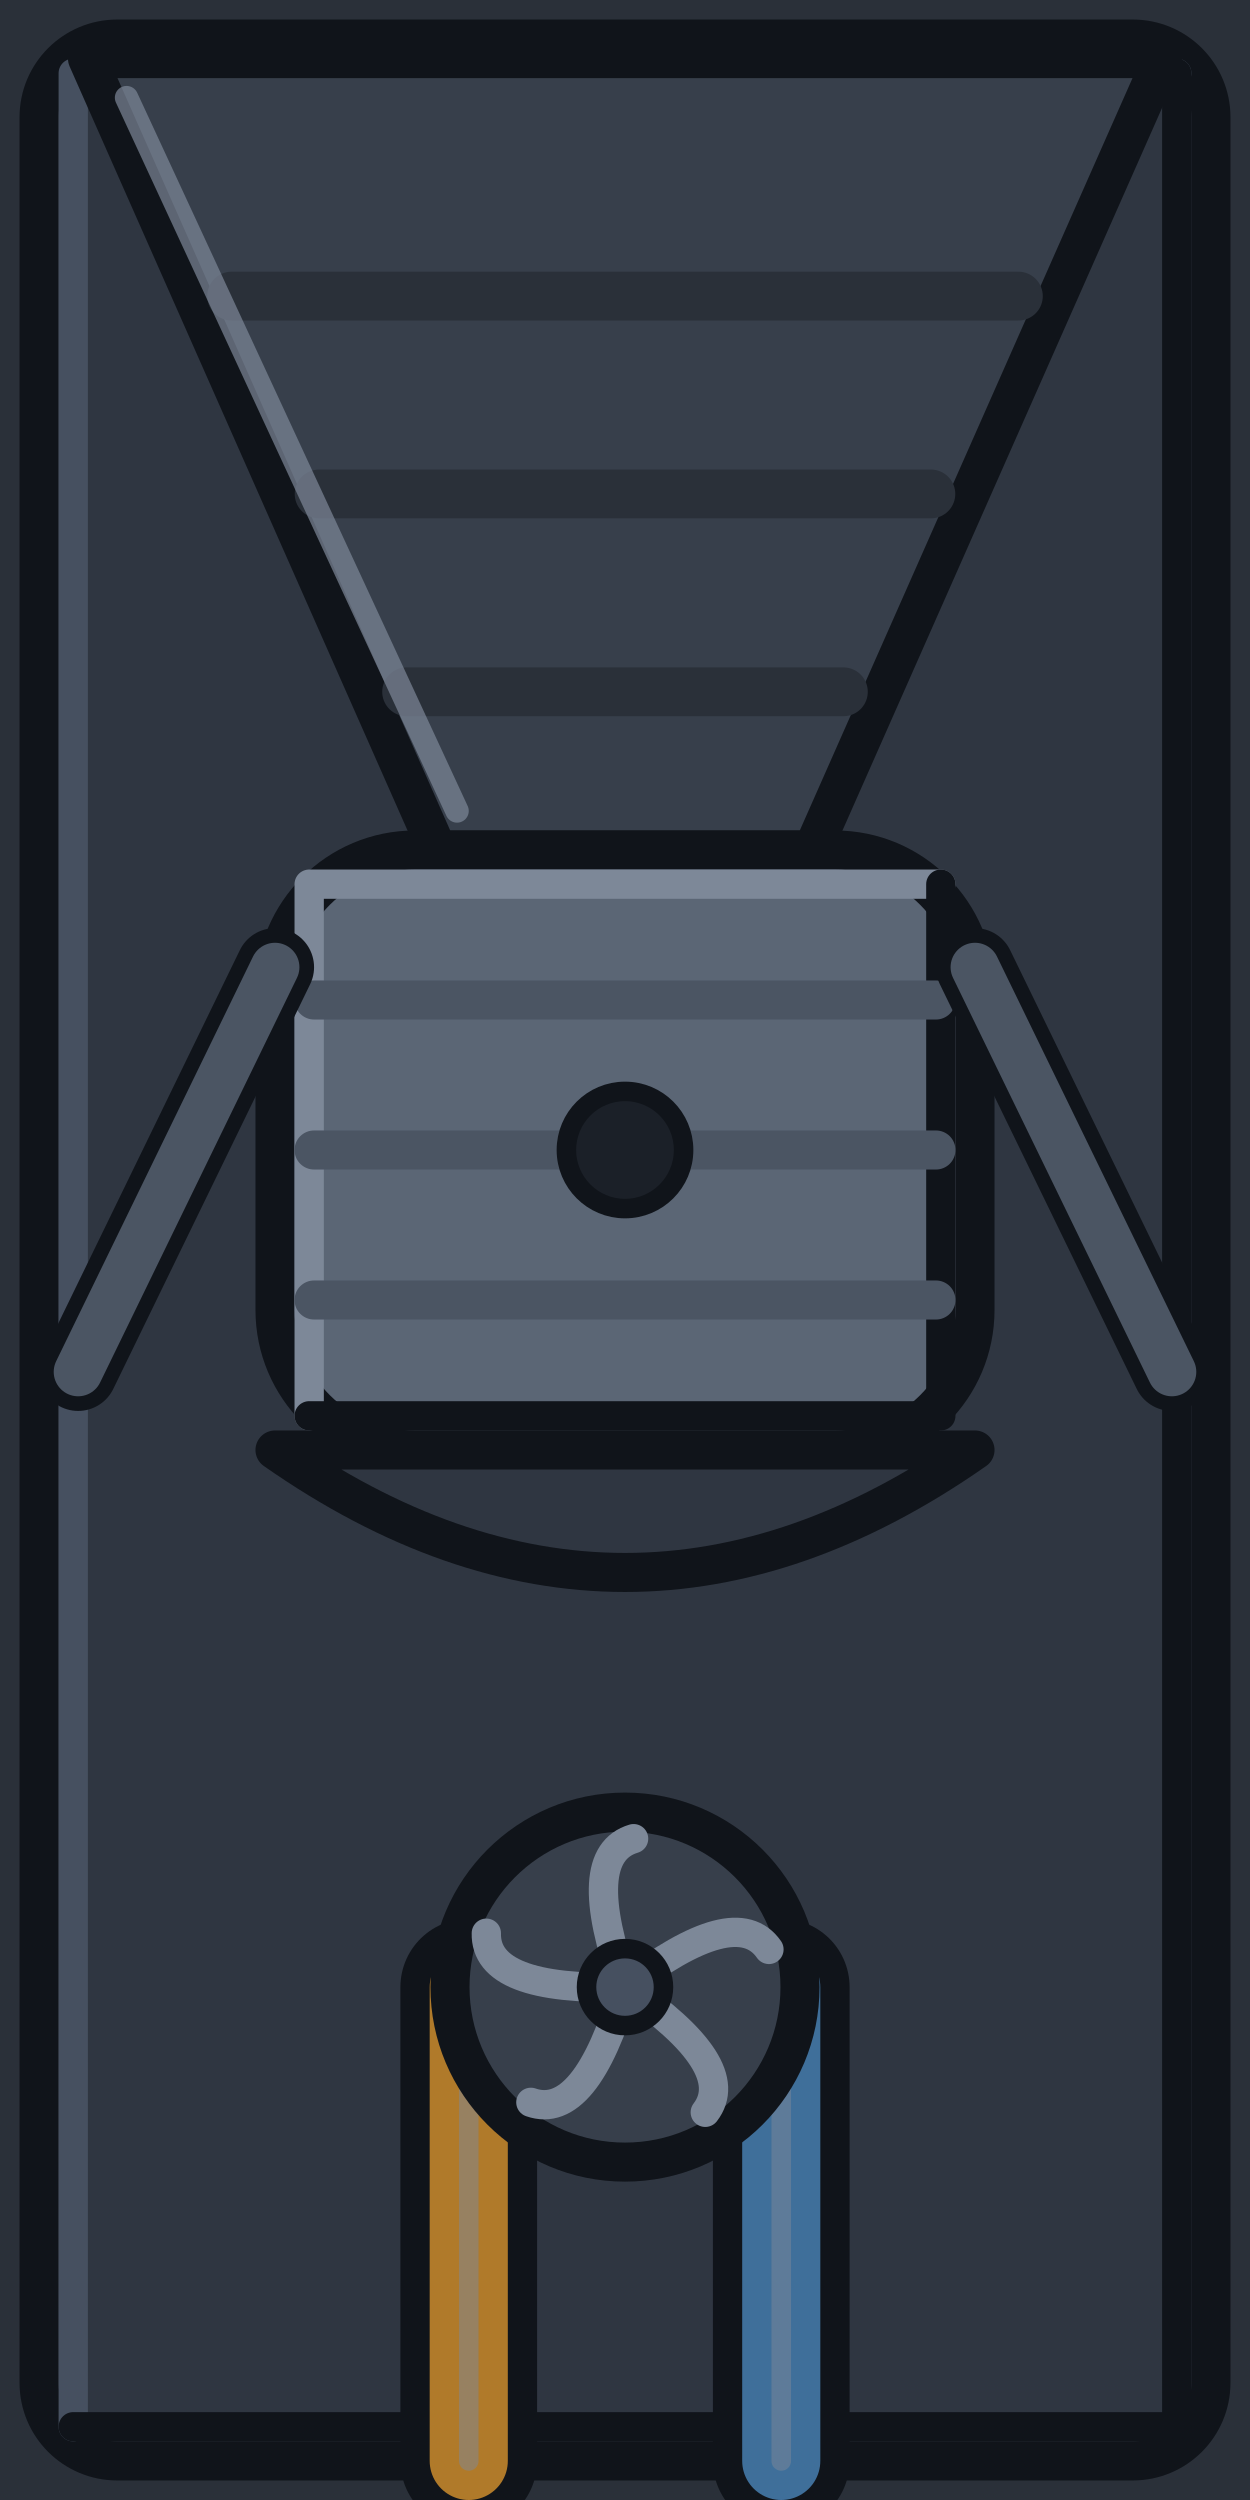
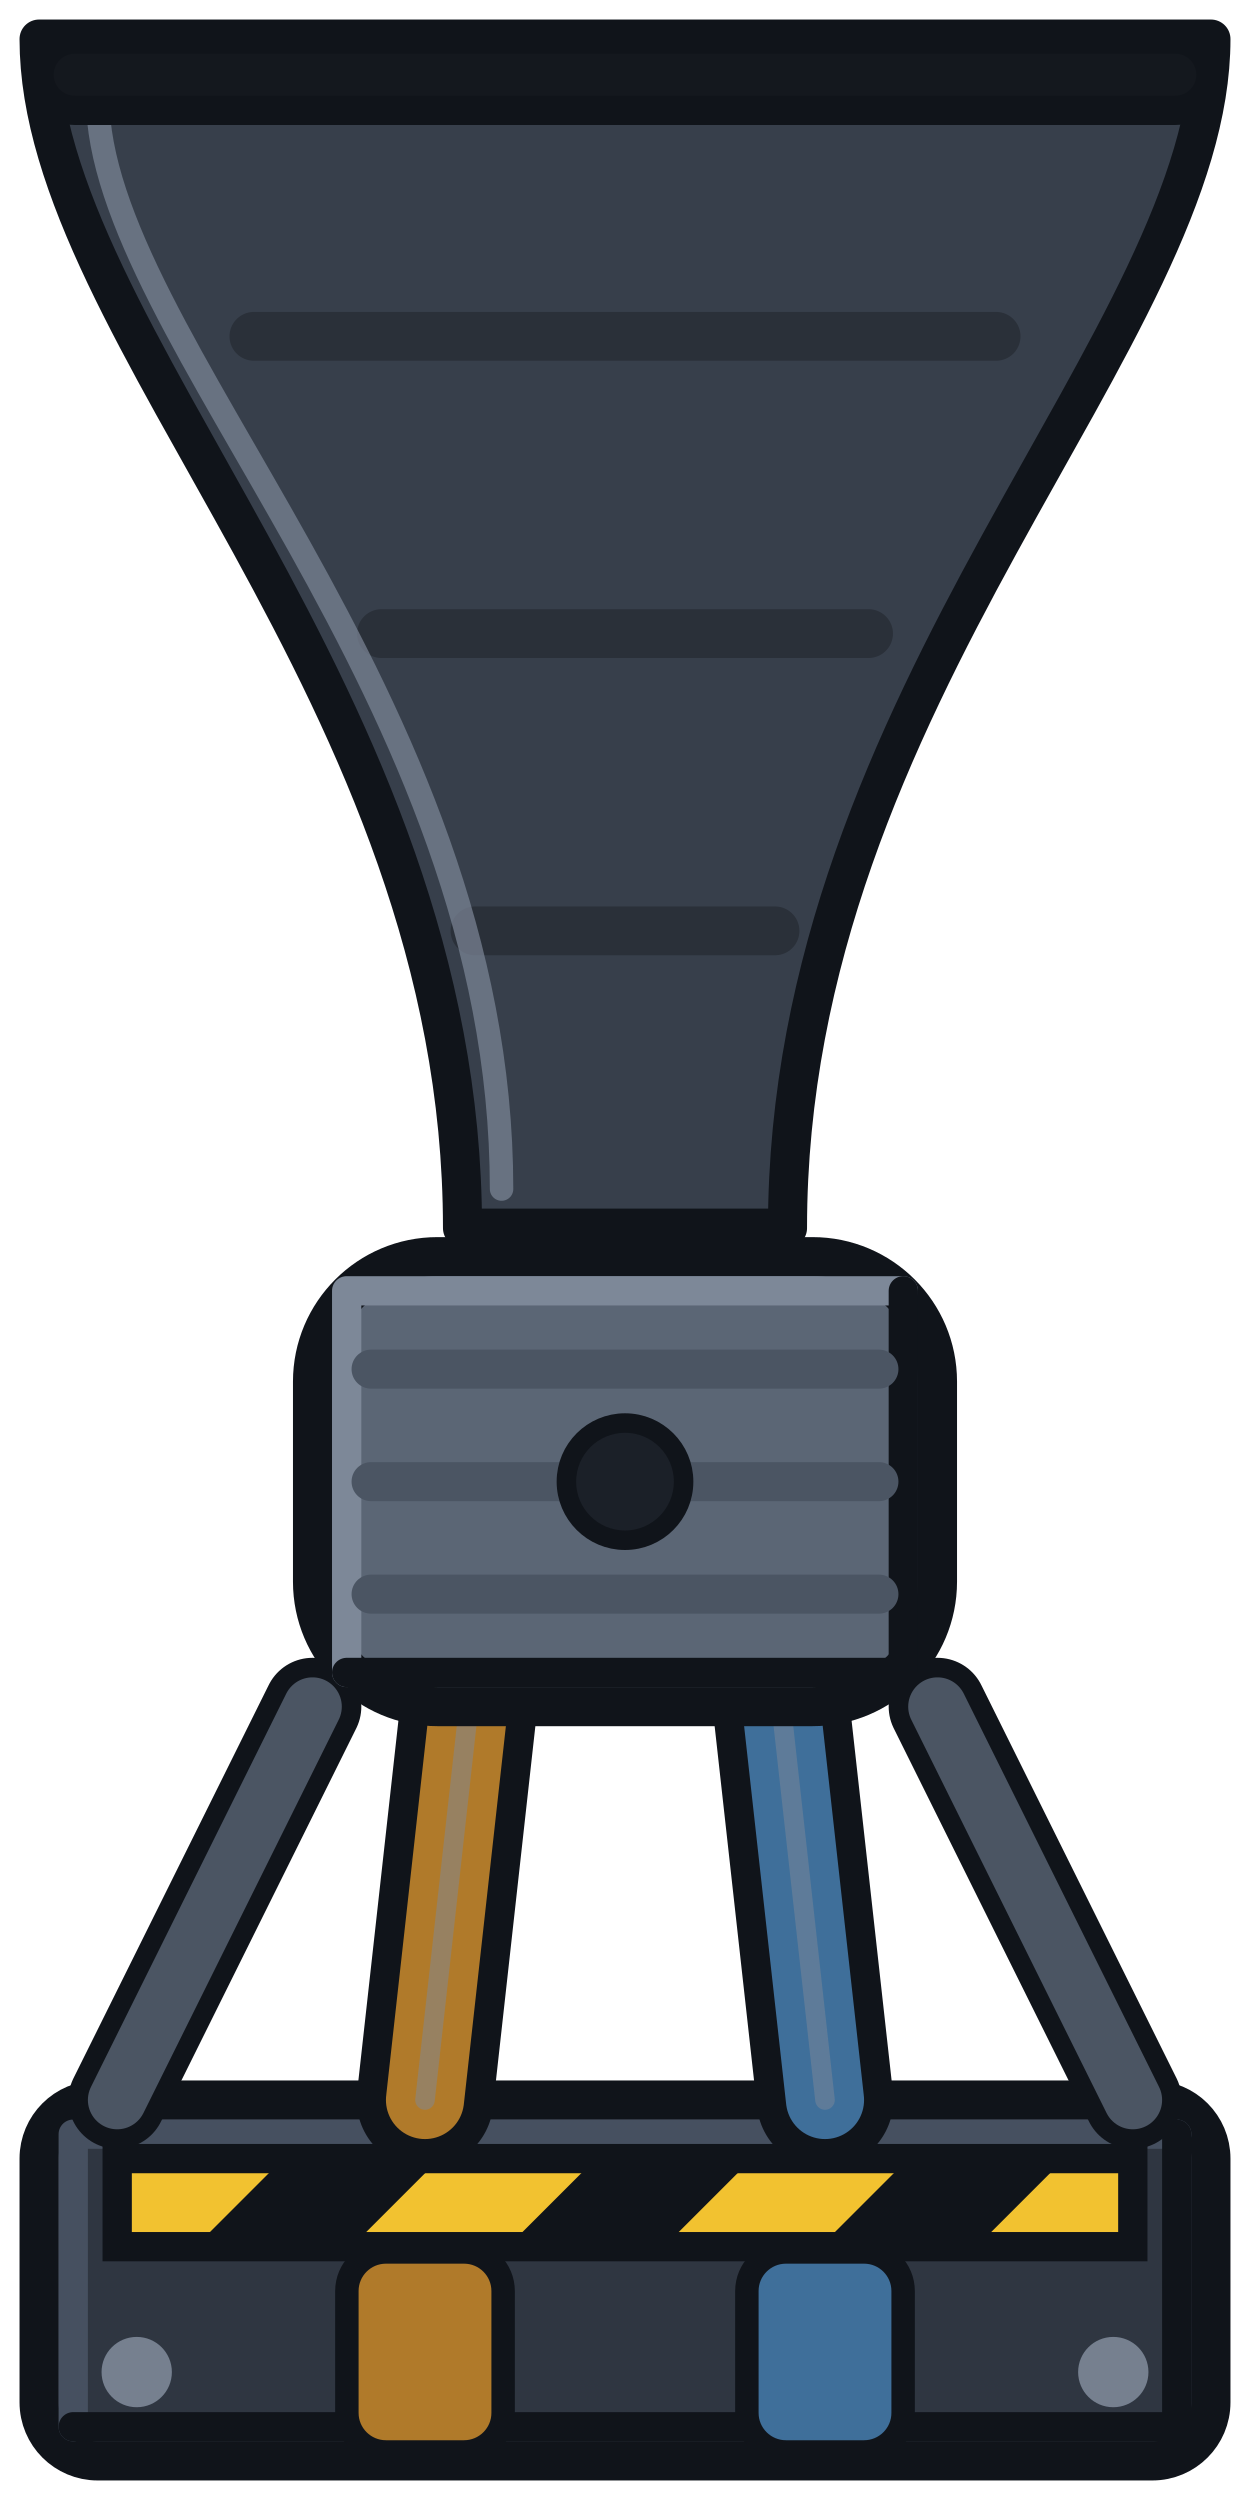
<svg xmlns="http://www.w3.org/2000/svg" width="64" height="128" viewBox="0 0 64 128">
  <defs>
-     <radialGradient id="engine_room_s_throat">
+     <radialGradient id="engine_bell_s_throat">
      <stop offset="0" stop-color="#ffffff" stop-opacity="0.95" />
      <stop offset="0.35" stop-color="#9fd8ff" stop-opacity="0.9" />
      <stop offset="1" stop-color="#9fd8ff" stop-opacity="0" />
    </radialGradient>
  </defs>
  <g id="base">
-     <rect x="0" y="0" width="64" height="128" fill="#2a3039" />
-     <rect x="2" y="2" width="60" height="124" rx="4" fill="#2f3641" stroke="#10141a" stroke-width="2" />
-     <path d="M3.75,124.25 L3.75,3.75 L60.25,3.75" fill="none" stroke="#465060" stroke-width="1.5" stroke-linejoin="round" stroke-linecap="round" />
-     <path d="M60.25,3.75 L60.25,124.25 L3.75,124.25" fill="none" stroke="#10141a" stroke-width="1.5" stroke-linejoin="round" stroke-linecap="round" />
-     <polygon points="4.48,3 59.52,3 41.6,43.52 22.4,43.52" fill="#373f4b" stroke="#10141a" stroke-width="2" stroke-linejoin="round" />
-     <line x1="11.86" y1="15.16" x2="52.14" y2="15.16" stroke="#2a3039" stroke-width="2.5" stroke-linecap="round" />
-     <line x1="16.34" y1="25.29" x2="47.66" y2="25.29" stroke="#2a3039" stroke-width="2.5" stroke-linecap="round" />
-     <line x1="20.82" y1="35.42" x2="43.18" y2="35.42" stroke="#2a3039" stroke-width="2.5" stroke-linecap="round" />
-     <line x1="6.48" y1="5" x2="23.4" y2="41.52" stroke="#7d8898" stroke-width="1.2" stroke-linecap="round" opacity="0.7" />
-     <rect x="14.08" y="43.52" width="35.84" height="30.72" rx="7.17" fill="#5b6675" stroke="#10141a" stroke-width="2" />
-     <path d="M15.83,72.49 L15.83,45.27 L48.17,45.27" fill="none" stroke="#7d8898" stroke-width="1.5" stroke-linejoin="round" stroke-linecap="round" />
-     <path d="M48.17,45.27 L48.17,72.49 L15.83,72.49" fill="none" stroke="#10141a" stroke-width="1.5" stroke-linejoin="round" stroke-linecap="round" />
-     <line x1="16.08" y1="51.2" x2="47.92" y2="51.2" stroke="#4b5563" stroke-width="2" stroke-linecap="round" />
-     <line x1="16.08" y1="58.88" x2="47.92" y2="58.88" stroke="#4b5563" stroke-width="2" stroke-linecap="round" />
-     <line x1="16.08" y1="66.56" x2="47.92" y2="66.56" stroke="#4b5563" stroke-width="2" stroke-linecap="round" />
-     <path d="M14.08,74.24 Q32,86.78 49.92,74.24 Z" fill="#2f3641" stroke="#10141a" stroke-width="2" stroke-linejoin="round" stroke-linecap="round" />
-     <line x1="4" y1="70.24" x2="14.08" y2="49.52" stroke="#10141a" stroke-width="4" stroke-linecap="round" />
-     <line x1="4" y1="70.24" x2="14.08" y2="49.52" stroke="#4b5563" stroke-width="2.5" stroke-linecap="round" />
-     <line x1="60" y1="70.24" x2="49.92" y2="49.52" stroke="#10141a" stroke-width="4" stroke-linecap="round" />
-     <line x1="60" y1="70.24" x2="49.92" y2="49.52" stroke="#4b5563" stroke-width="2.5" stroke-linecap="round" />
-     <line x1="24" y1="101.74" x2="24" y2="126" stroke="#10141a" stroke-width="7" stroke-linecap="round" />
-     <line x1="24" y1="101.74" x2="24" y2="126" stroke="#b07a2a" stroke-width="4" stroke-linecap="round" />
-     <line x1="24" y1="101.74" x2="24" y2="126" stroke="#7d8898" stroke-width="1" stroke-linecap="round" opacity="0.5" />
-     <line x1="40" y1="101.74" x2="40" y2="126" stroke="#10141a" stroke-width="7" stroke-linecap="round" />
-     <line x1="40" y1="101.74" x2="40" y2="126" stroke="#3f6f9a" stroke-width="4" stroke-linecap="round" />
-     <line x1="40" y1="101.74" x2="40" y2="126" stroke="#7d8898" stroke-width="1" stroke-linecap="round" opacity="0.5" />
-     <circle cx="32" cy="101.74" r="8.96" fill="#373f4b" stroke="#10141a" stroke-width="2" />
-     <path d="M32,101.74 Q37.92,105.79 36.11,108.15" fill="none" stroke="#7d8898" stroke-width="1.5" stroke-linejoin="round" stroke-linecap="round" />
-     <path d="M32,101.74 Q29.98,108.62 27.18,107.64" fill="none" stroke="#7d8898" stroke-width="1.5" stroke-linejoin="round" stroke-linecap="round" />
-     <path d="M32,101.74 Q24.83,101.95 24.9,98.98" fill="none" stroke="#7d8898" stroke-width="1.5" stroke-linejoin="round" stroke-linecap="round" />
-     <path d="M32,101.74 Q29.59,94.99 32.44,94.14" fill="none" stroke="#7d8898" stroke-width="1.5" stroke-linejoin="round" stroke-linecap="round" />
-     <path d="M32,101.74 Q37.68,97.37 39.37,99.81" fill="none" stroke="#7d8898" stroke-width="1.5" stroke-linejoin="round" stroke-linecap="round" />
-     <circle cx="32" cy="101.74" r="1.97" fill="#465060" stroke="#10141a" stroke-width="1" />
-     <circle cx="32" cy="58.88" r="3" fill="#1b2028" stroke="#10141a" stroke-width="1" />
+     <rect x="2" y="107.52" width="60" height="18.48" rx="3" fill="#2f3641" stroke="#10141a" stroke-width="2" />
+     <path d="M3.75,124.25 L3.75,109.27 L60.25,109.27" fill="none" stroke="#465060" stroke-width="1.5" stroke-linejoin="round" stroke-linecap="round" />
+     <path d="M60.25,109.27 L60.25,124.25 L3.75,124.25" fill="none" stroke="#10141a" stroke-width="1.5" stroke-linejoin="round" stroke-linecap="round" />
+     <clipPath id="hz_bell_s_6_110">
+       <rect x="6" y="110.52" width="52" height="4.51" />
+     </clipPath>
+     <rect x="6" y="110.52" width="52" height="4.51" fill="#f2c230" />
+     <g clip-path="url(#hz_bell_s_6_110)">
+       <polygon points="-6,115.03 2,115.03 6.51,110.52 -1.49,110.52" fill="#10141a" />
+       <polygon points="10,115.03 18,115.03 22.51,110.52 14.51,110.52" fill="#10141a" />
+       <polygon points="26,115.03 34,115.03 38.51,110.52 30.51,110.52" fill="#10141a" />
+       <polygon points="42,115.03 50,115.03 54.51,110.52 46.51,110.52" fill="#10141a" />
+       <polygon points="58,115.03 66,115.03 70.51,110.52 62.51,110.52" fill="#10141a" />
+     </g>
+     <rect x="6" y="110.52" width="52" height="4.51" fill="none" stroke="#10141a" stroke-width="1.5" />
+     <circle cx="7" cy="121.45" r="1.8" fill="#7d8898" opacity="0.9" />
+     <circle cx="57" cy="121.45" r="1.8" fill="#7d8898" opacity="0.9" />
+     <rect x="17.76" y="115.3" width="8" height="10.24" rx="2" fill="#b07a2a" stroke="#10141a" stroke-width="1.2" />
+     <rect x="38.24" y="115.3" width="8" height="10.24" rx="2" fill="#3f6f9a" stroke="#10141a" stroke-width="1.2" />
+     <line x1="6" y1="107.52" x2="16" y2="87.38" stroke="#10141a" stroke-width="5" stroke-linecap="round" />
+     <line x1="6" y1="107.52" x2="16" y2="87.38" stroke="#4b5563" stroke-width="3" stroke-linecap="round" />
+     <line x1="58" y1="107.52" x2="48" y2="87.38" stroke="#10141a" stroke-width="5" stroke-linecap="round" />
+     <line x1="58" y1="107.52" x2="48" y2="87.38" stroke="#4b5563" stroke-width="3" stroke-linecap="round" />
+     <line x1="24" y1="87.38" x2="21.76" y2="107.52" stroke="#10141a" stroke-width="7" stroke-linecap="round" />
+     <line x1="24" y1="87.38" x2="21.76" y2="107.52" stroke="#b07a2a" stroke-width="4" stroke-linecap="round" />
+     <line x1="24" y1="87.38" x2="21.76" y2="107.52" stroke="#7d8898" stroke-width="1" stroke-linecap="round" opacity="0.5" />
+     <line x1="40" y1="87.38" x2="42.24" y2="107.52" stroke="#10141a" stroke-width="7" stroke-linecap="round" />
+     <line x1="40" y1="87.38" x2="42.24" y2="107.52" stroke="#3f6f9a" stroke-width="4" stroke-linecap="round" />
+     <line x1="40" y1="87.38" x2="42.24" y2="107.52" stroke="#7d8898" stroke-width="1" stroke-linecap="round" opacity="0.5" />
+     <rect x="16" y="64.34" width="32" height="23.04" rx="6.4" fill="#5b6675" stroke="#10141a" stroke-width="2" />
+     <path d="M17.75,85.63 L17.75,66.09 L46.25,66.09" fill="none" stroke="#7d8898" stroke-width="1.5" stroke-linejoin="round" stroke-linecap="round" />
+     <path d="M46.25,66.09 L46.25,85.63 L17.75,85.63" fill="none" stroke="#10141a" stroke-width="1.5" stroke-linejoin="round" stroke-linecap="round" />
+     <line x1="19" y1="70.1" x2="45" y2="70.1" stroke="#4b5563" stroke-width="2" stroke-linecap="round" />
+     <line x1="19" y1="75.86" x2="45" y2="75.86" stroke="#4b5563" stroke-width="2" stroke-linecap="round" />
+     <line x1="19" y1="81.62" x2="45" y2="81.62" stroke="#4b5563" stroke-width="2" stroke-linecap="round" />
+     <path d="M23.68,62.88 C23.68,35.48 2,17.22 2,2 L62,2 C62,17.22 40.32,35.48 40.32,62.88 Z" fill="#373f4b" stroke="#10141a" stroke-width="2" stroke-linejoin="round" stroke-linecap="round" />
+     <line x1="24.32" y1="47.66" x2="39.68" y2="47.66" stroke="#2a3039" stroke-width="2.5" stroke-linecap="round" />
+     <line x1="19.53" y1="32.44" x2="44.47" y2="32.44" stroke="#2a3039" stroke-width="2.5" stroke-linecap="round" />
+     <line x1="13" y1="17.22" x2="51" y2="17.22" stroke="#2a3039" stroke-width="2.5" stroke-linecap="round" />
+     <path d="M25.68,60.88 C25.68,35.48 5,17.22 5,5" fill="none" stroke="#7d8898" stroke-width="1.2" stroke-linejoin="round" stroke-linecap="round" opacity="0.7" />
+     <rect x="2" y="2" width="60" height="3.65" rx="1.83" fill="#14181e" stroke="#10141a" stroke-width="1.5" />
+     <circle cx="32" cy="75.86" r="3" fill="#1b2028" stroke="#10141a" stroke-width="1" />
  </g>
</svg>
